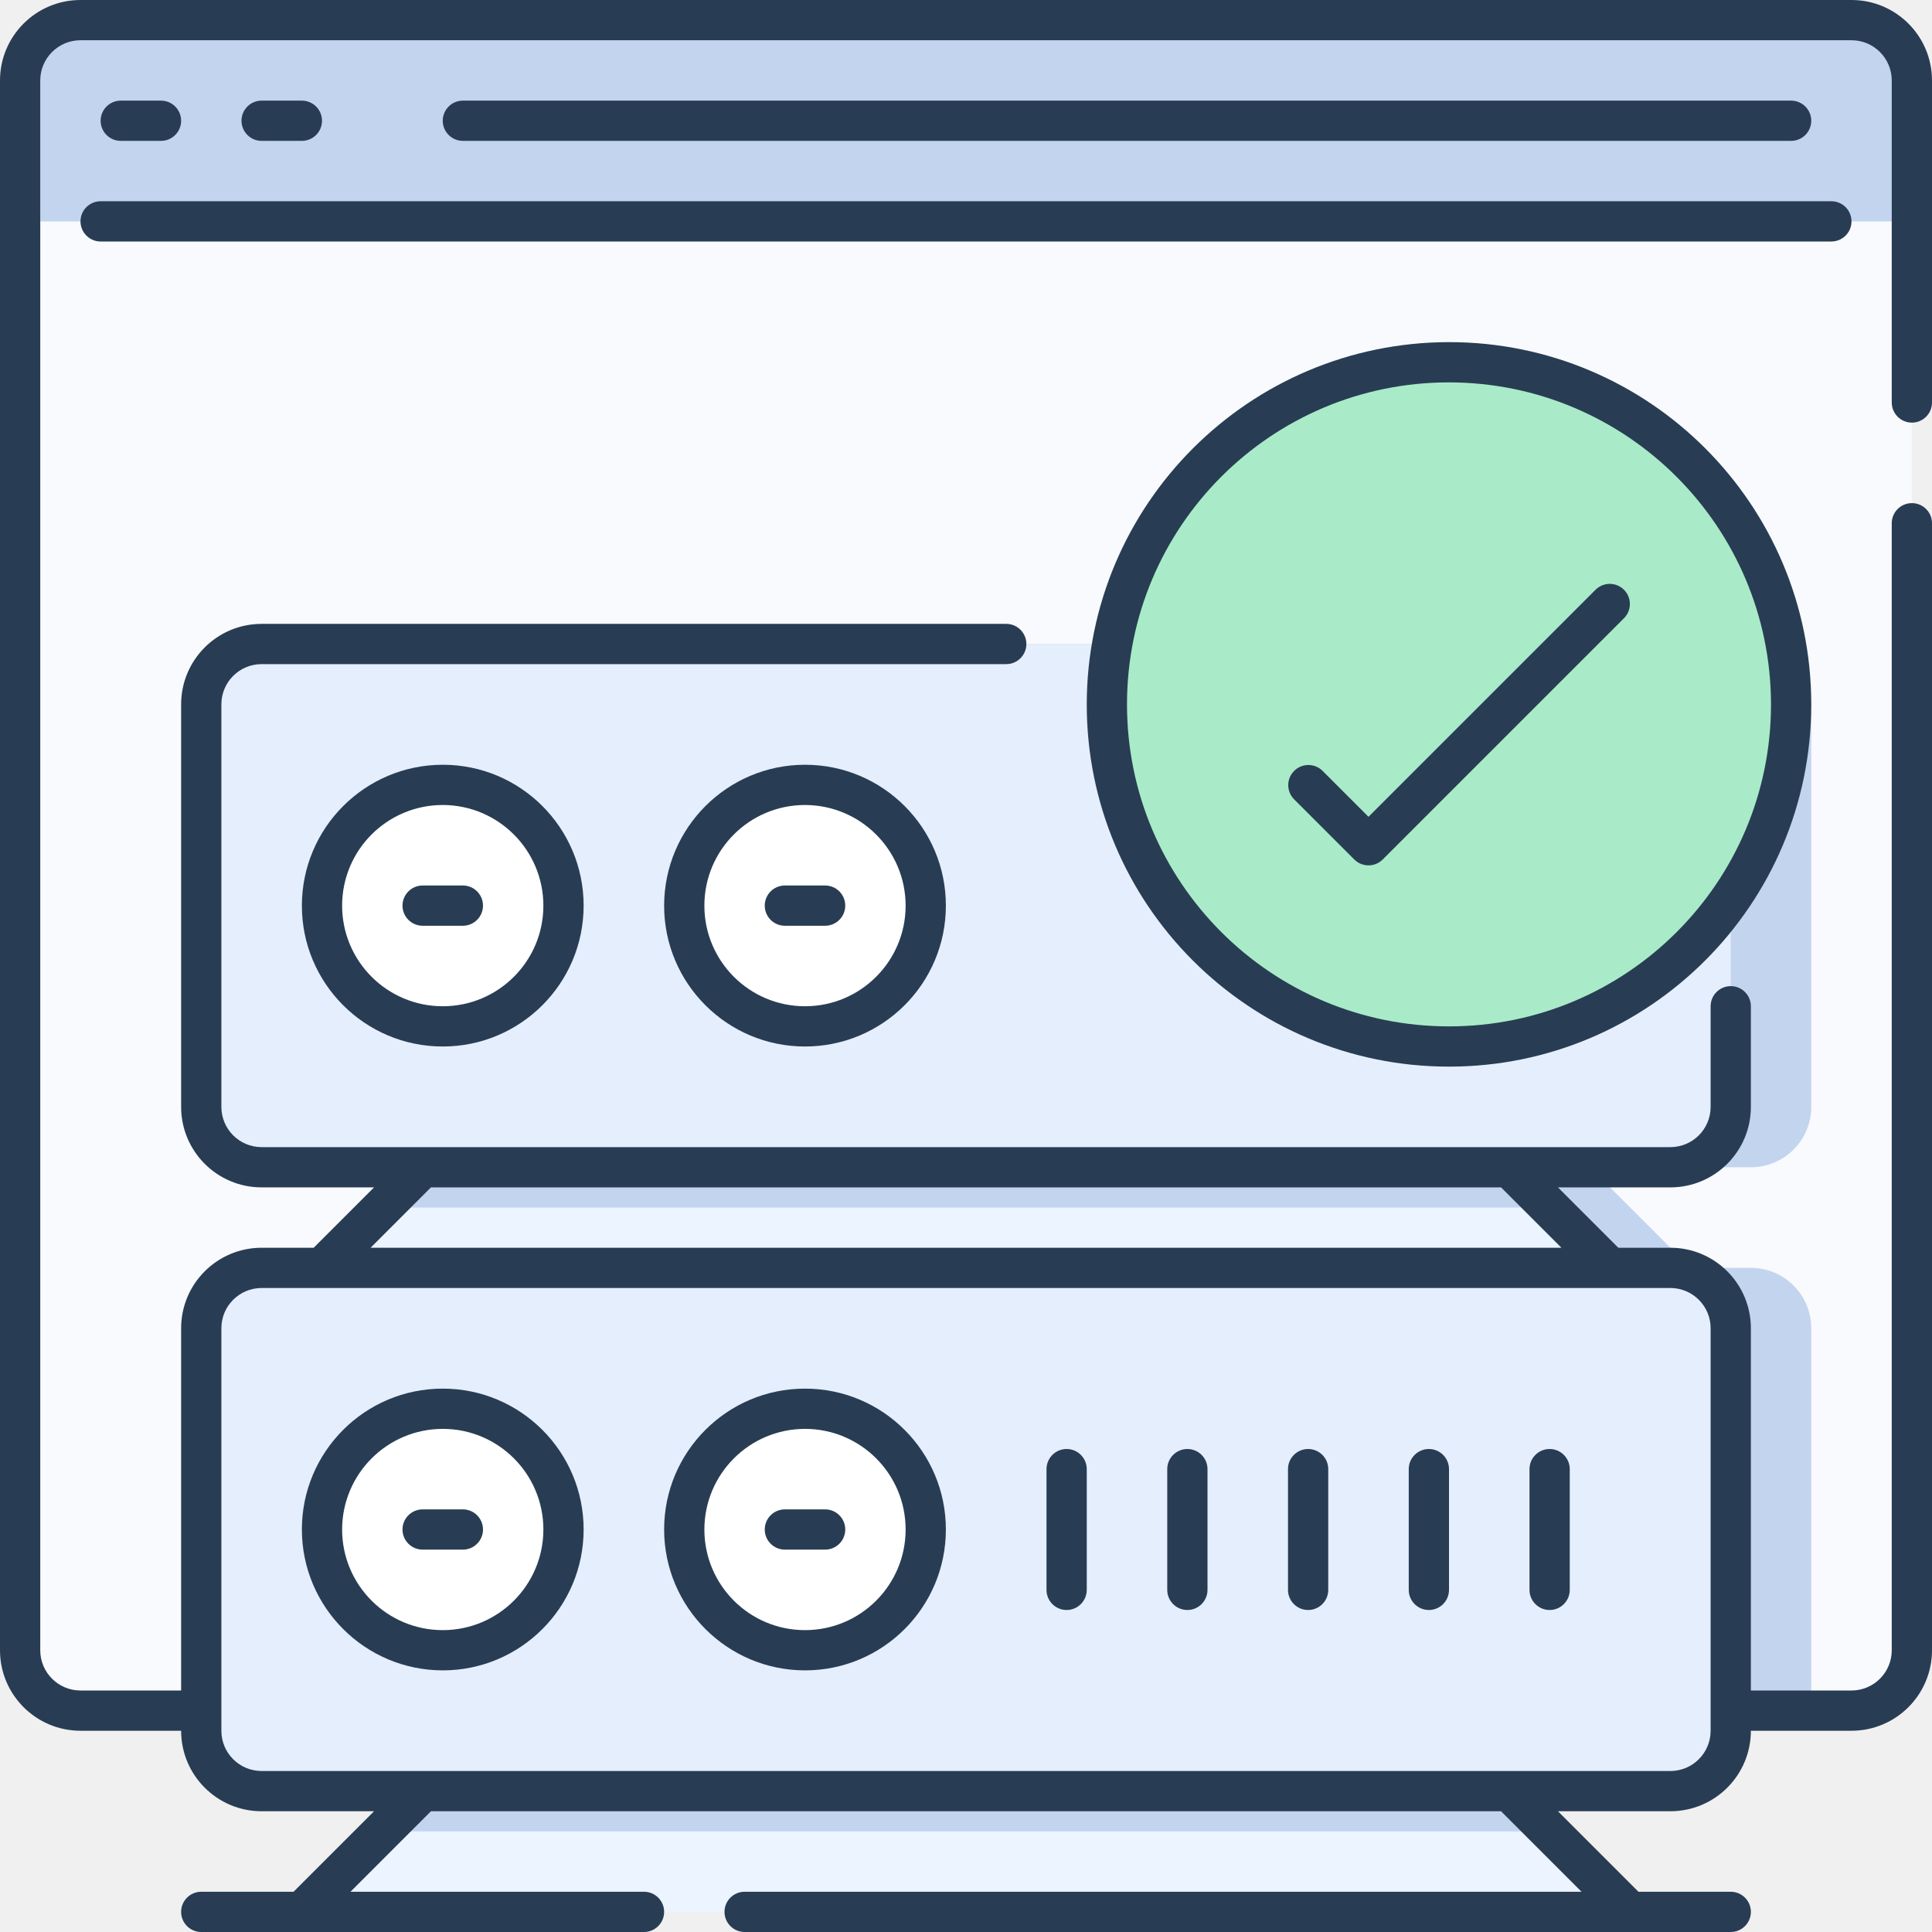
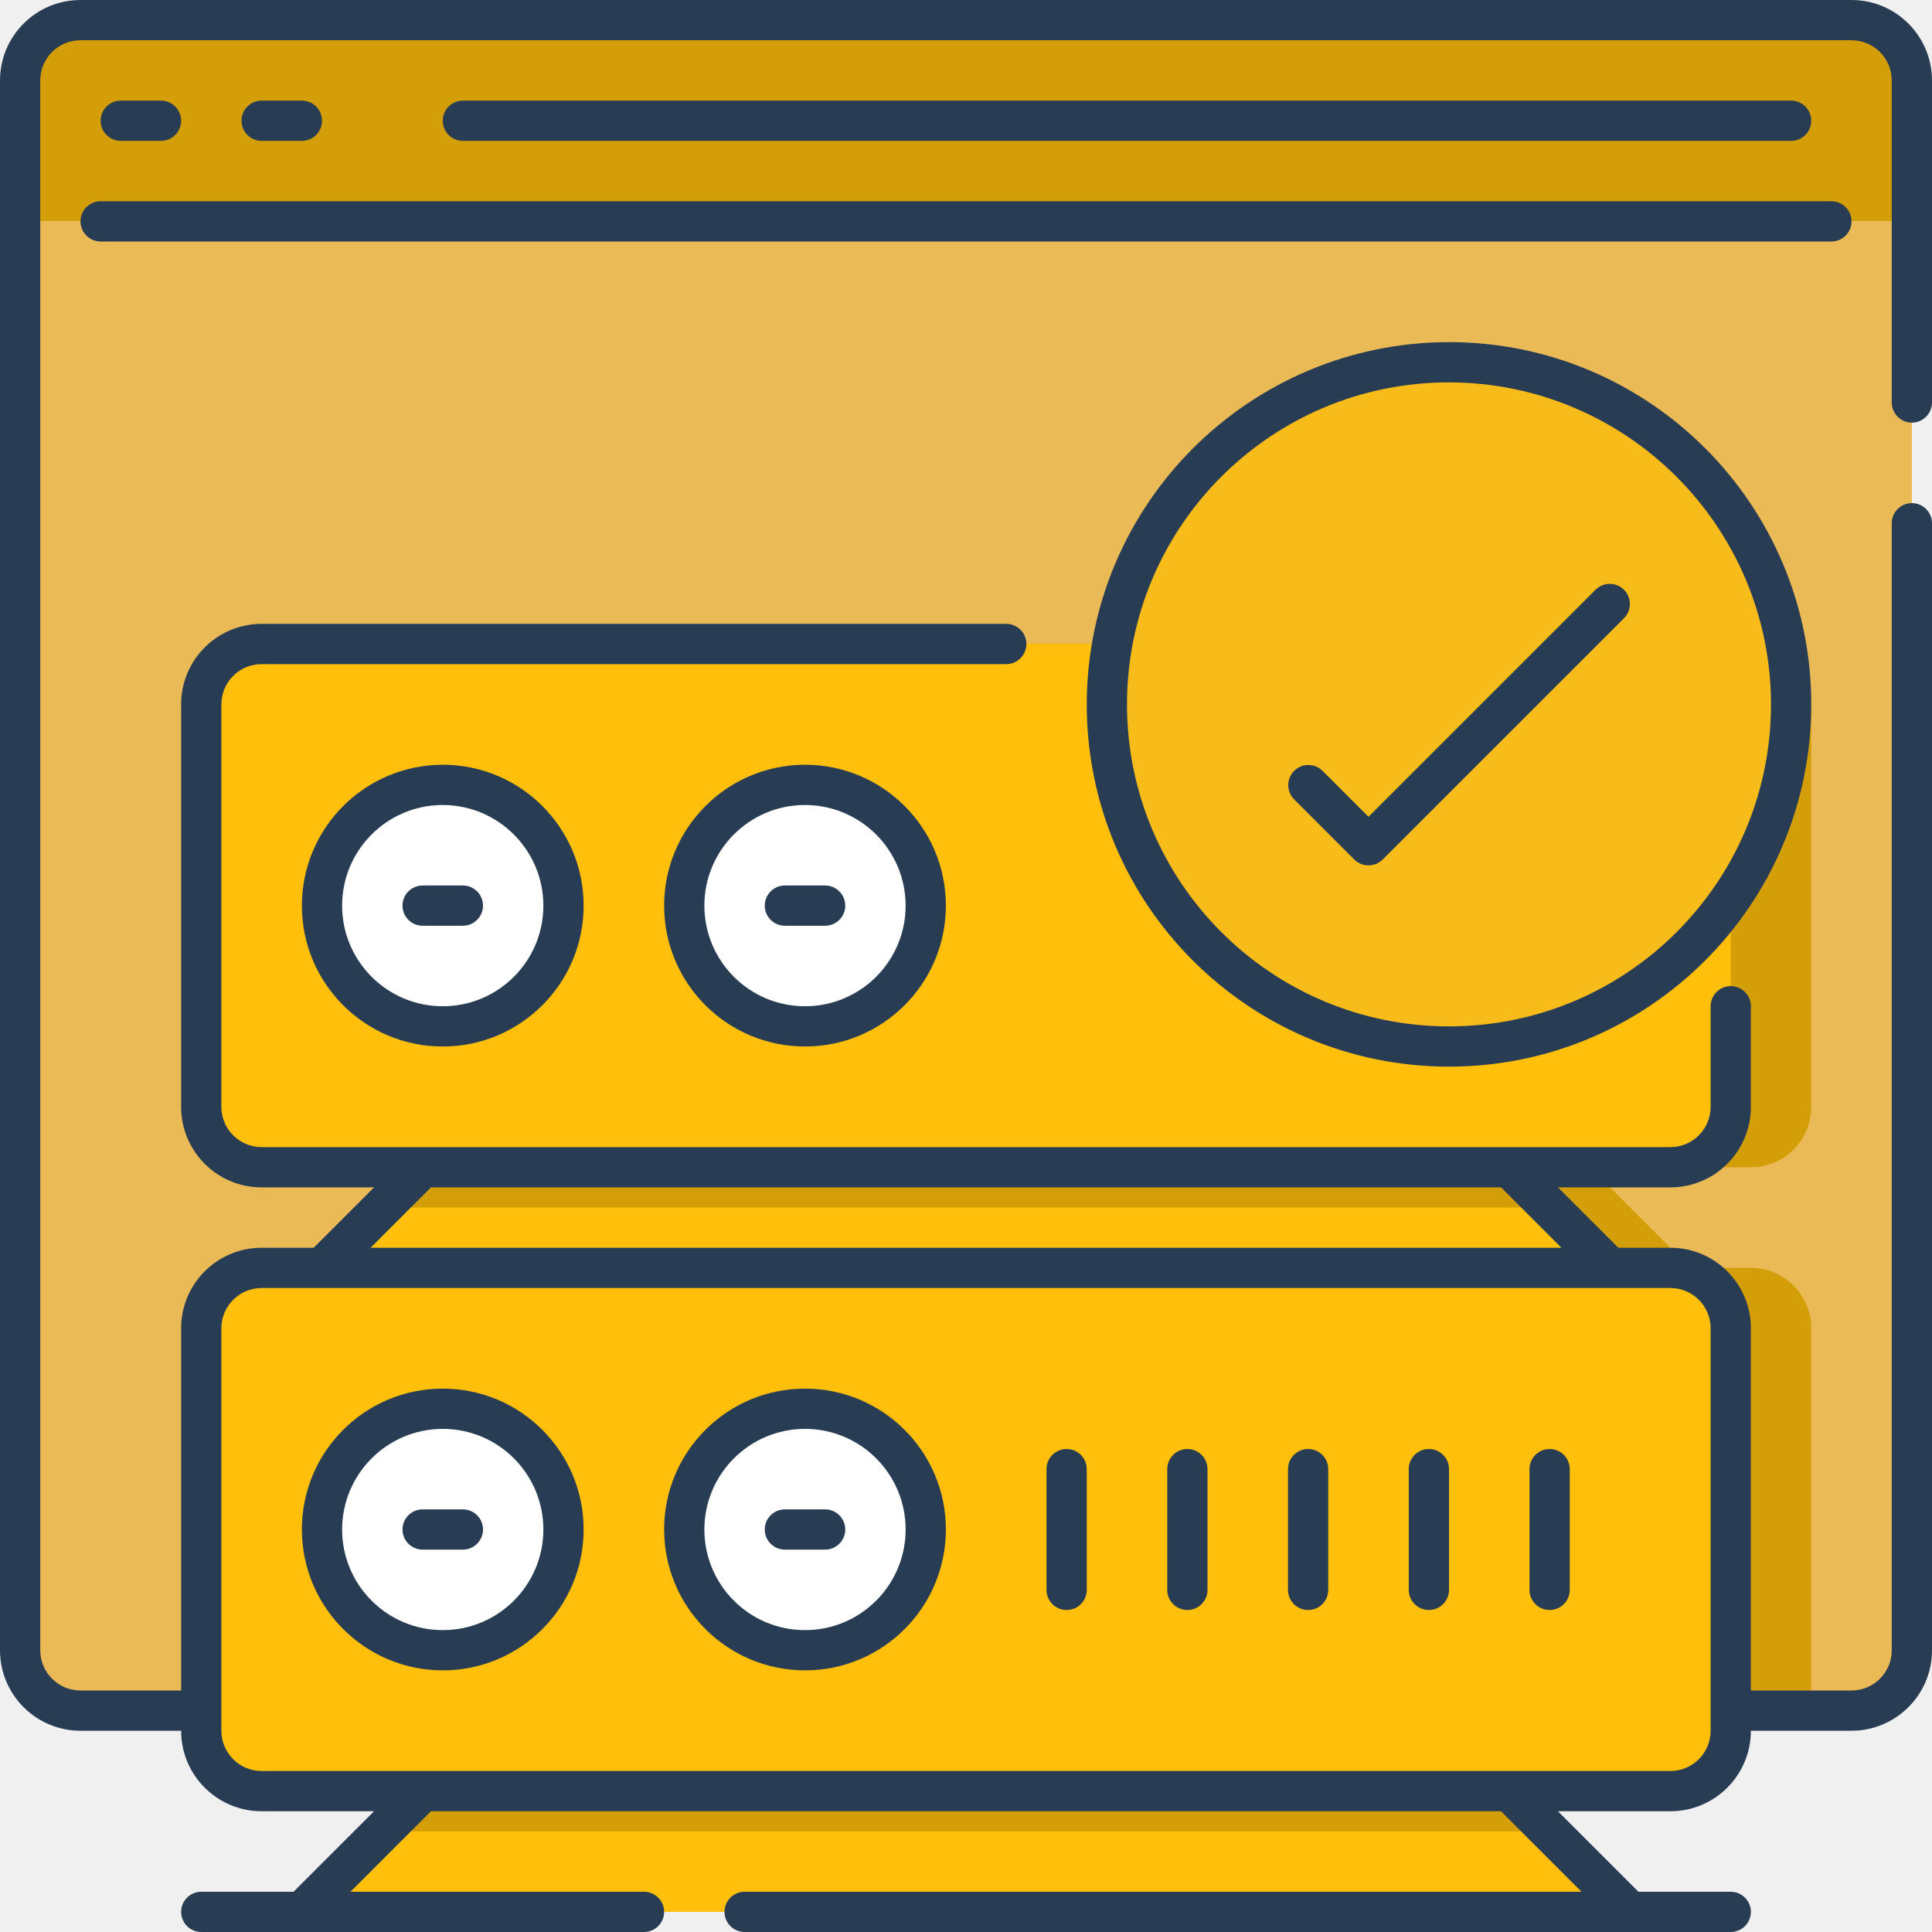
- <svg xmlns="http://www.w3.org/2000/svg" width="96" height="96" viewBox="0 0 96 96">
-   <defs>
-     <style>.cls-1{fill:#f8fafd;}.cls-2{fill:#c3d4ef;}.cls-3{fill:#e5eefd;}.cls-4{fill:#ebf4ff;}.cls-5{fill:#fff;}.cls-6{fill:#a9ebc8;}.cls-7{fill:#283d54;}</style>
-   </defs>
-   <g id="_5.Web_Server" data-name="5.Web Server">
-     <path class="cls-1" d="M95,11V82a3,3,0,0,1-3,3H4a3,3,0,0,1-3-3V11Z" />
-     <path class="cls-2" d="M95,4v7H1V4A3,3,0,0,1,4,1H92A3,3,0,0,1,95,4Z" />
-     <path class="cls-2" d="M90,55V35a3,3,0,0,0-3-3H17a3,3,0,0,0-3,3V55a3,3,0,0,0,3,3h8l-5,5H17a3,3,0,0,0-3,3V85H90V66a3,3,0,0,0-3-3H84l-5-5h8A3,3,0,0,0,90,55Z" />
-     <path class="cls-3" d="M86,66V86a3,3,0,0,1-3,3H13a3,3,0,0,1-3-3V66a3,3,0,0,1,3-3H83A3,3,0,0,1,86,66Z" />
-     <polygon class="cls-4" points="80 63 16 63 21 58 75 58 80 63" />
-     <polygon class="cls-4" points="81 95 15 95 21 89 75 89 81 95" />
-     <polygon class="cls-2" points="75 58 21 58 19 60 77 60 75 58" />
-     <polygon class="cls-2" points="75 89 21 89 19 91 77 91 75 89" />
-     <circle class="cls-5" cx="40" cy="76" r="6" />
-     <circle class="cls-5" cx="22" cy="76" r="6" />
-     <path class="cls-3" d="M86,35V55a3,3,0,0,1-3,3H13a3,3,0,0,1-3-3V35a3,3,0,0,1,3-3H83A3,3,0,0,1,86,35Z" />
-     <circle class="cls-5" cx="40" cy="45" r="6" />
-     <circle class="cls-5" cx="22" cy="45" r="6" />
-     <circle class="cls-6" cx="72" cy="35" r="17" />
-     <path class="cls-7" d="M95,21a1,1,0,0,0,1-1V4a4,4,0,0,0-4-4H4A4,4,0,0,0,0,4V82a4,4,0,0,0,4,4H9a4,4,0,0,0,4,4h5.586l-4,4H10a1,1,0,0,0,0,2H32a1,1,0,0,0,0-2H17.414l4-4H74.586l4,4H37a1,1,0,0,0,0,2H86a1,1,0,0,0,0-2H81.414l-4-4H83a4,4,0,0,0,4-4h5a4,4,0,0,0,4-4V26a1,1,0,0,0-2,0V82a2,2,0,0,1-2,2H87V66a4,4,0,0,0-4-4H80.414l-3-3H83a4,4,0,0,0,4-4V50a1,1,0,0,0-2,0v5a2,2,0,0,1-2,2H13a2,2,0,0,1-2-2V35a2,2,0,0,1,2-2H50a1,1,0,0,0,0-2H13a4,4,0,0,0-4,4V55a4,4,0,0,0,4,4h5.586l-3,3H13a4,4,0,0,0-4,4V84H4a2,2,0,0,1-2-2V4A2,2,0,0,1,4,2H92a2,2,0,0,1,2,2V20A1,1,0,0,0,95,21ZM21.414,59H74.586l3,3H18.414ZM11,66a2,2,0,0,1,2-2H83a2,2,0,0,1,2,2V86a2,2,0,0,1-2,2H13a2,2,0,0,1-2-2Z" />
-     <path class="cls-7" d="M92,11a1,1,0,0,0-1-1H5a1,1,0,0,0,0,2H91A1,1,0,0,0,92,11Z" />
-     <path class="cls-7" d="M8,7A1,1,0,0,0,8,5H6A1,1,0,0,0,6,7Z" />
-     <path class="cls-7" d="M15,7a1,1,0,0,0,0-2H13a1,1,0,0,0,0,2Z" />
-     <path class="cls-7" d="M89,7a1,1,0,0,0,0-2H23a1,1,0,0,0,0,2Z" />
-     <path class="cls-7" d="M22,83a7,7,0,1,0-7-7A7.008,7.008,0,0,0,22,83Zm0-12a5,5,0,1,1-5,5A5.006,5.006,0,0,1,22,71Z" />
-     <path class="cls-7" d="M40,83a7,7,0,1,0-7-7A7.008,7.008,0,0,0,40,83Zm0-12a5,5,0,1,1-5,5A5.006,5.006,0,0,1,40,71Z" />
-     <path class="cls-7" d="M21,77h2a1,1,0,0,0,0-2H21a1,1,0,0,0,0,2Z" />
-     <path class="cls-7" d="M39,77h2a1,1,0,0,0,0-2H39a1,1,0,0,0,0,2Z" />
-     <path class="cls-7" d="M53,80a1,1,0,0,0,1-1V73a1,1,0,0,0-2,0v6A1,1,0,0,0,53,80Z" />
-     <path class="cls-7" d="M59,80a1,1,0,0,0,1-1V73a1,1,0,0,0-2,0v6A1,1,0,0,0,59,80Z" />
-     <path class="cls-7" d="M65,80a1,1,0,0,0,1-1V73a1,1,0,0,0-2,0v6A1,1,0,0,0,65,80Z" />
-     <path class="cls-7" d="M71,80a1,1,0,0,0,1-1V73a1,1,0,0,0-2,0v6A1,1,0,0,0,71,80Z" />
-     <path class="cls-7" d="M77,80a1,1,0,0,0,1-1V73a1,1,0,0,0-2,0v6A1,1,0,0,0,77,80Z" />
-     <path class="cls-7" d="M15,45a7,7,0,1,0,7-7A7.008,7.008,0,0,0,15,45Zm12,0a5,5,0,1,1-5-5A5.006,5.006,0,0,1,27,45Z" />
-     <path class="cls-7" d="M33,45a7,7,0,1,0,7-7A7.008,7.008,0,0,0,33,45Zm12,0a5,5,0,1,1-5-5A5.006,5.006,0,0,1,45,45Z" />
-     <path class="cls-7" d="M20,45a1,1,0,0,0,1,1h2a1,1,0,0,0,0-2H21A1,1,0,0,0,20,45Z" />
-     <path class="cls-7" d="M38,45a1,1,0,0,0,1,1h2a1,1,0,0,0,0-2H39A1,1,0,0,0,38,45Z" />
-     <path class="cls-7" d="M54,35A18,18,0,1,0,72,17,18.021,18.021,0,0,0,54,35Zm34,0A16,16,0,1,1,72,19,16.019,16.019,0,0,1,88,35Z" />
-     <path class="cls-7" d="M65.707,38.293a1,1,0,0,0-1.414,1.414l3,3a1,1,0,0,0,1.414,0l12-12a1,1,0,0,0-1.414-1.414L68,40.586Z" />
+ <svg xmlns="http://www.w3.org/2000/svg" id="SvgjsSvg1001" width="288" height="288" version="1.1">
+   <defs id="SvgjsDefs1002" />
+   <g id="SvgjsG1008">
+     <svg viewBox="0 0 96 96" width="288" height="288">
+       <g data-name="5.Web Server" fill="#000000" class="color000 svgShape">
+         <path fill="#eaba56" d="M95,11V82a3,3,0,0,1-3,3H4a3,3,0,0,1-3-3V11Z" class="colorf8fafd svgShape" />
+         <path fill="#d49e08" d="M95 4v7H1V4A3 3 0 014 1H92A3 3 0 0195 4zM90 55V35a3 3 0 00-3-3H17a3 3 0 00-3 3V55a3 3 0 003 3h8l-5 5H17a3 3 0 00-3 3V85H90V66a3 3 0 00-3-3H84l-5-5h8A3 3 0 0090 55z" class="colorc3d4ef svgShape" />
+         <path fill="#ffbf0b" d="M86,66V86a3,3,0,0,1-3,3H13a3,3,0,0,1-3-3V66a3,3,0,0,1,3-3H83A3,3,0,0,1,86,66Z" class="colore5eefd svgShape" />
+         <polygon fill="#ffbf0b" points="80 63 16 63 21 58 75 58 80 63" class="colorebf4ff svgShape" />
+         <polygon fill="#ffbf0b" points="81 95 15 95 21 89 75 89 81 95" class="colorebf4ff svgShape" />
+         <polygon fill="#d49e08" points="75 58 21 58 19 60 77 60 75 58" class="colorc3d4ef svgShape" />
+         <polygon fill="#d49e08" points="75 89 21 89 19 91 77 91 75 89" class="colorc3d4ef svgShape" />
+         <circle cx="40" cy="76" r="6" fill="#ffffff" class="colorfff svgShape" />
+         <circle cx="22" cy="76" r="6" fill="#ffffff" class="colorfff svgShape" />
+         <path fill="#ffbf0b" d="M86,35V55a3,3,0,0,1-3,3H13a3,3,0,0,1-3-3V35a3,3,0,0,1,3-3H83A3,3,0,0,1,86,35Z" class="colore5eefd svgShape" />
+         <circle cx="40" cy="45" r="6" fill="#ffffff" class="colorfff svgShape" />
+         <circle cx="22" cy="45" r="6" fill="#ffffff" class="colorfff svgShape" />
+         <circle cx="72" cy="35" r="17" fill="#f7bb1a" class="colora9ebc8 svgShape" />
+         <path fill="#283d54" d="M95,21a1,1,0,0,0,1-1V4a4,4,0,0,0-4-4H4A4,4,0,0,0,0,4V82a4,4,0,0,0,4,4H9a4,4,0,0,0,4,4h5.586l-4,4H10a1,1,0,0,0,0,2H32a1,1,0,0,0,0-2H17.414l4-4H74.586l4,4H37a1,1,0,0,0,0,2H86a1,1,0,0,0,0-2H81.414l-4-4H83a4,4,0,0,0,4-4h5a4,4,0,0,0,4-4V26a1,1,0,0,0-2,0V82a2,2,0,0,1-2,2H87V66a4,4,0,0,0-4-4H80.414l-3-3H83a4,4,0,0,0,4-4V50a1,1,0,0,0-2,0v5a2,2,0,0,1-2,2H13a2,2,0,0,1-2-2V35a2,2,0,0,1,2-2H50a1,1,0,0,0,0-2H13a4,4,0,0,0-4,4V55a4,4,0,0,0,4,4h5.586l-3,3H13a4,4,0,0,0-4,4V84H4a2,2,0,0,1-2-2V4A2,2,0,0,1,4,2H92a2,2,0,0,1,2,2V20A1,1,0,0,0,95,21ZM21.414,59H74.586l3,3H18.414ZM11,66a2,2,0,0,1,2-2H83a2,2,0,0,1,2,2V86a2,2,0,0,1-2,2H13a2,2,0,0,1-2-2Z" class="color283d54 svgShape" />
+         <path fill="#283d54" d="M92 11a1 1 0 00-1-1H5a1 1 0 000 2H91A1 1 0 0092 11zM8 7A1 1 0 008 5H6A1 1 0 006 7zM15 7a1 1 0 000-2H13a1 1 0 000 2zM89 7a1 1 0 000-2H23a1 1 0 000 2zM22 83a7 7 0 10-7-7A7.008 7.008 0 0022 83zm0-12a5 5 0 11-5 5A5.006 5.006 0 0122 71zM40 83a7 7 0 10-7-7A7.008 7.008 0 0040 83zm0-12a5 5 0 11-5 5A5.006 5.006 0 0140 71z" class="color283d54 svgShape" />
+         <path fill="#283d54" d="M21 77h2a1 1 0 000-2H21a1 1 0 000 2zM39 77h2a1 1 0 000-2H39a1 1 0 000 2zM53 80a1 1 0 001-1V73a1 1 0 00-2 0v6A1 1 0 0053 80zM59 80a1 1 0 001-1V73a1 1 0 00-2 0v6A1 1 0 0059 80zM65 80a1 1 0 001-1V73a1 1 0 00-2 0v6A1 1 0 0065 80zM71 80a1 1 0 001-1V73a1 1 0 00-2 0v6A1 1 0 0071 80zM77 80a1 1 0 001-1V73a1 1 0 00-2 0v6A1 1 0 0077 80zM15 45a7 7 0 107-7A7.008 7.008 0 0015 45zm12 0a5 5 0 11-5-5A5.006 5.006 0 0127 45zM33 45a7 7 0 107-7A7.008 7.008 0 0033 45zm12 0a5 5 0 11-5-5A5.006 5.006 0 0145 45z" class="color283d54 svgShape" />
+         <path fill="#283d54" d="M20 45a1 1 0 001 1h2a1 1 0 000-2H21A1 1 0 0020 45zM38 45a1 1 0 001 1h2a1 1 0 000-2H39A1 1 0 0038 45zM54 35A18 18 0 1072 17 18.021 18.021 0 0054 35zm34 0A16 16 0 1172 19 16.019 16.019 0 0188 35z" class="color283d54 svgShape" />
+         <path fill="#283d54" d="M65.707,38.293a1,1,0,0,0-1.414,1.414l3,3a1,1,0,0,0,1.414,0l12-12a1,1,0,0,0-1.414-1.414L68,40.586Z" class="color283d54 svgShape" />
+       </g>
+     </svg>
  </g>
</svg>
